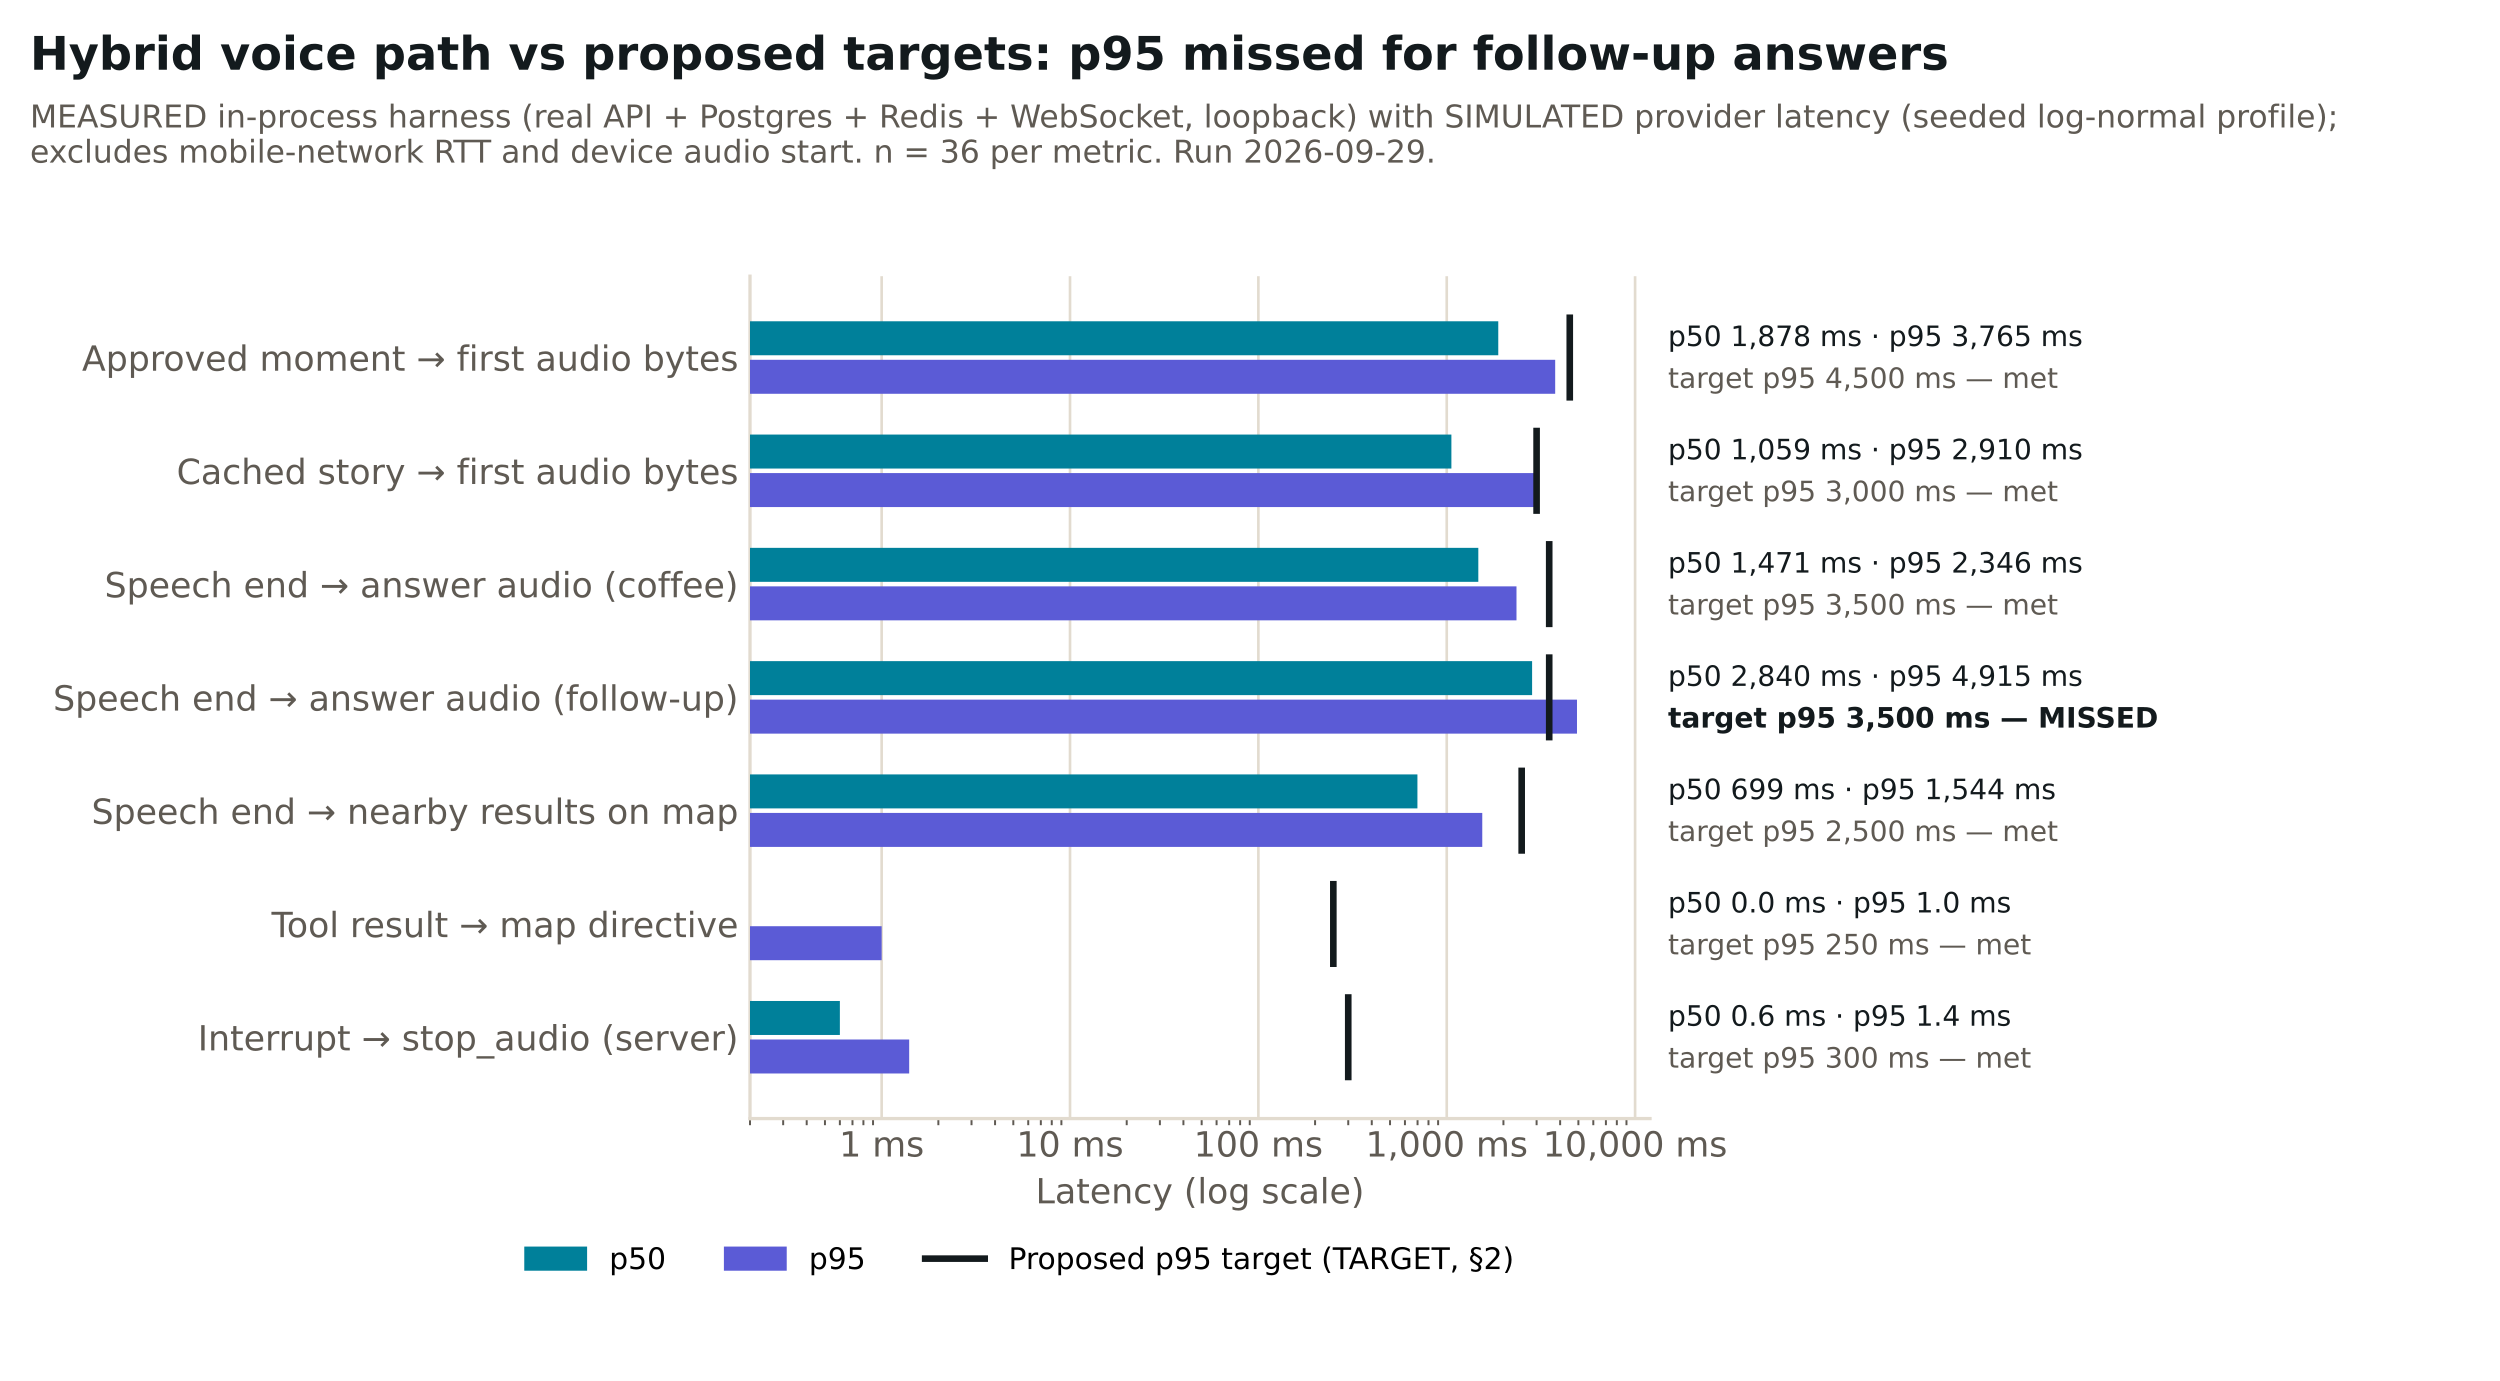
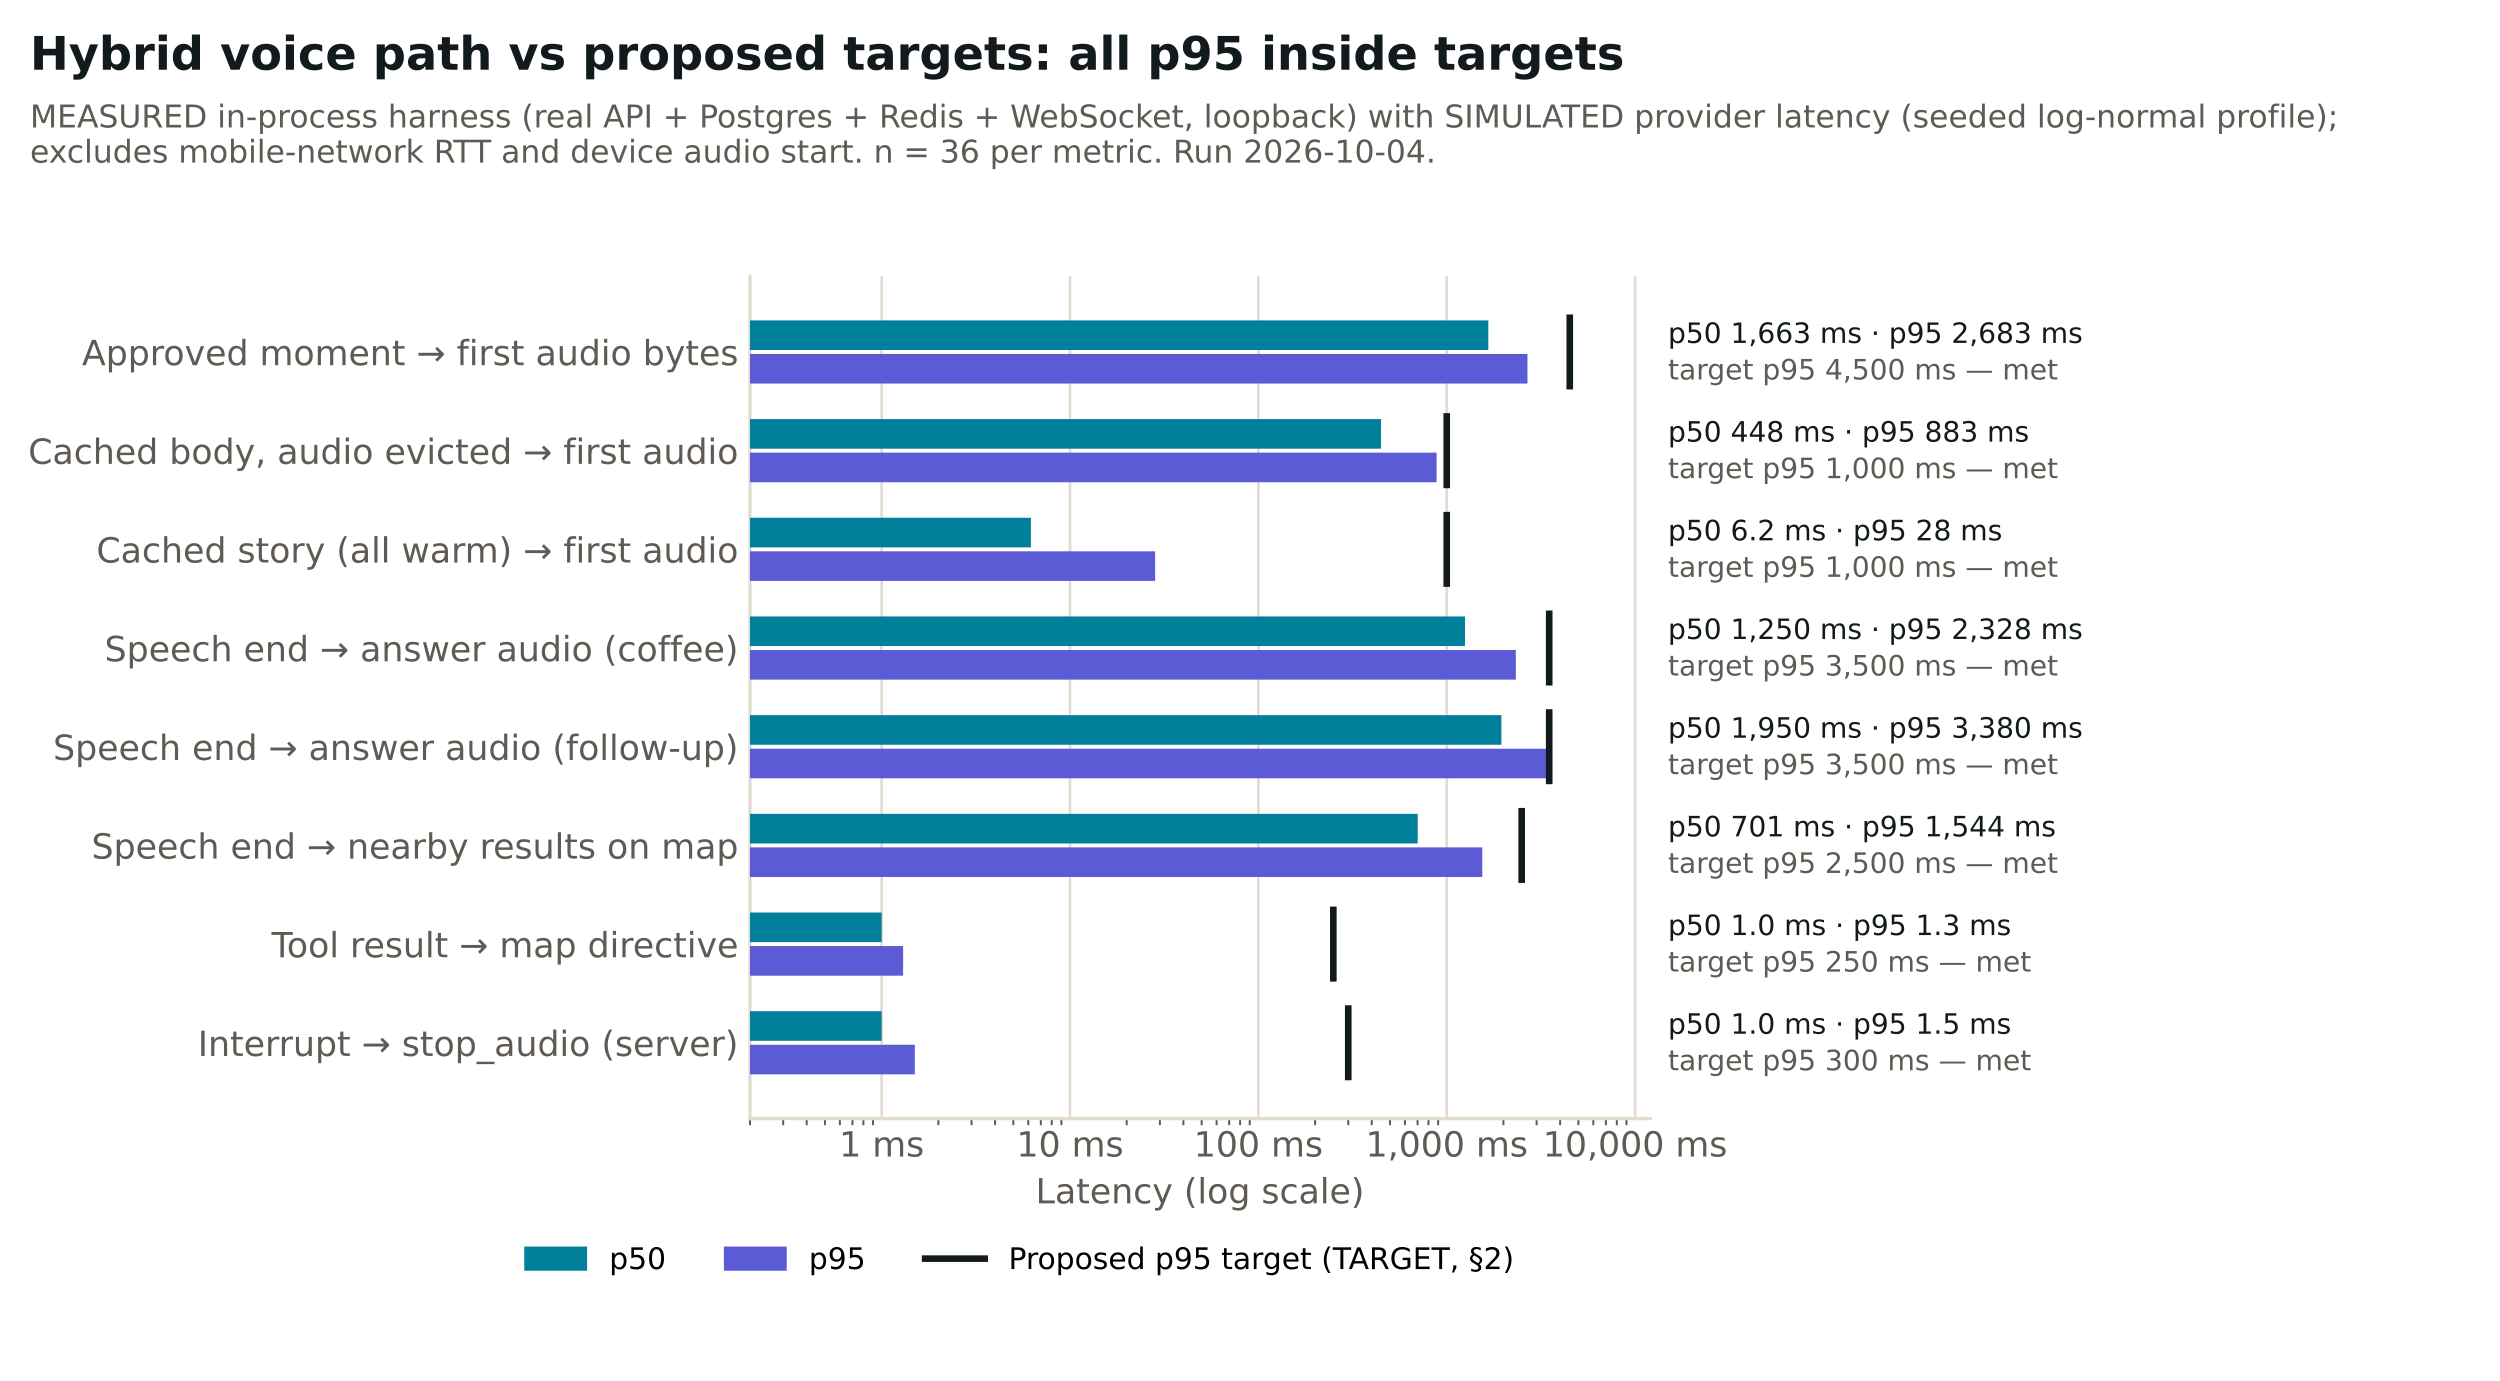
<svg xmlns="http://www.w3.org/2000/svg" xmlns:xlink="http://www.w3.org/1999/xlink" width="756pt" height="417.6pt" viewBox="0 0 756 417.6" version="1.1">
  <defs>
    <style type="text/css">*{stroke-linejoin: round; stroke-linecap: butt}</style>
  </defs>
  <g id="figure_1">
    <g id="patch_1">
      <path d="M 0 417.6  L 756 417.6  L 756 0  L 0 0  z " style="fill: #ffffff" />
    </g>
    <g id="axes_1">
      <g id="patch_2">
        <path d="M 226.8 338.256  L 498.96 338.256  L 498.96 83.52  L 226.8 83.52  z " style="fill: #ffffff" />
      </g>
      <g id="matplotlib.axis_1">
        <g id="xtick_1">
          <g id="line2d_1">
-             <path d="M 266.613 338.256  L 266.613 83.52  " clip-path="url(#pf26195725b)" style="fill: none; stroke: #e2dbcf; stroke-width: 0.8; stroke-linecap: square" />
+             <path d="M 266.613 338.256  L 266.613 83.52  " clip-path="url(#p56e7312f85)" style="fill: none; stroke: #e2dbcf; stroke-width: 0.8; stroke-linecap: square" />
          </g>
          <g id="line2d_2" />
          <g id="text_1">
            <text style="font-size: 10.5px; font-family: 'DejaVu Sans'; text-anchor: middle; fill: #5f5a53" x="266.613" y="349.734" transform="rotate(-0 266.6128 349.7344)">1 ms</text>
          </g>
        </g>
        <g id="xtick_2">
          <g id="line2d_3">
-             <path d="M 323.572 338.256  L 323.572 83.52  " clip-path="url(#pf26195725b)" style="fill: none; stroke: #e2dbcf; stroke-width: 0.8; stroke-linecap: square" />
+             <path d="M 323.572 338.256  L 323.572 83.52  " clip-path="url(#p56e7312f85)" style="fill: none; stroke: #e2dbcf; stroke-width: 0.8; stroke-linecap: square" />
          </g>
          <g id="line2d_4" />
          <g id="text_2">
            <text style="font-size: 10.5px; font-family: 'DejaVu Sans'; text-anchor: middle; fill: #5f5a53" x="323.572" y="349.734" transform="rotate(-0 323.5721 349.7344)">10 ms</text>
          </g>
        </g>
        <g id="xtick_3">
          <g id="line2d_5">
-             <path d="M 380.531 338.256  L 380.531 83.52  " clip-path="url(#pf26195725b)" style="fill: none; stroke: #e2dbcf; stroke-width: 0.8; stroke-linecap: square" />
+             <path d="M 380.531 338.256  L 380.531 83.52  " clip-path="url(#p56e7312f85)" style="fill: none; stroke: #e2dbcf; stroke-width: 0.8; stroke-linecap: square" />
          </g>
          <g id="line2d_6" />
          <g id="text_3">
            <text style="font-size: 10.5px; font-family: 'DejaVu Sans'; text-anchor: middle; fill: #5f5a53" x="380.531" y="349.734" transform="rotate(-0 380.5314 349.7344)">100 ms</text>
          </g>
        </g>
        <g id="xtick_4">
          <g id="line2d_7">
-             <path d="M 437.491 338.256  L 437.491 83.52  " clip-path="url(#pf26195725b)" style="fill: none; stroke: #e2dbcf; stroke-width: 0.8; stroke-linecap: square" />
+             <path d="M 437.491 338.256  L 437.491 83.52  " clip-path="url(#p56e7312f85)" style="fill: none; stroke: #e2dbcf; stroke-width: 0.8; stroke-linecap: square" />
          </g>
          <g id="line2d_8" />
          <g id="text_4">
            <text style="font-size: 10.5px; font-family: 'DejaVu Sans'; text-anchor: middle; fill: #5f5a53" x="437.491" y="349.734" transform="rotate(-0 437.4906 349.7344)">1,000 ms</text>
          </g>
        </g>
        <g id="xtick_5">
          <g id="line2d_9">
-             <path d="M 494.45 338.256  L 494.45 83.52  " clip-path="url(#pf26195725b)" style="fill: none; stroke: #e2dbcf; stroke-width: 0.8; stroke-linecap: square" />
+             <path d="M 494.45 338.256  L 494.45 83.52  " clip-path="url(#p56e7312f85)" style="fill: none; stroke: #e2dbcf; stroke-width: 0.8; stroke-linecap: square" />
          </g>
          <g id="line2d_10" />
          <g id="text_5">
            <text style="font-size: 10.5px; font-family: 'DejaVu Sans'; text-anchor: middle; fill: #5f5a53" x="494.45" y="349.734" transform="rotate(-0 494.4499 349.7344)">10,000 ms</text>
          </g>
        </g>
        <g id="xtick_6">
          <g id="line2d_11">
            <defs>
-               <path id="m84de957222" d="M 0 0  L 0 2  " style="stroke: #5f5a53; stroke-width: 0.6" />
+               <path id="m95f5ac3b90" d="M 0 0  L 0 2  " style="stroke: #5f5a53; stroke-width: 0.6" />
            </defs>
            <g>
-               <use xlink:href="#m84de957222" x="226.8" y="338.256" style="fill: #5f5a53; stroke: #5f5a53; stroke-width: 0.6" />
+               <use xlink:href="#m95f5ac3b90" x="226.8" y="338.256" style="fill: #5f5a53; stroke: #5f5a53; stroke-width: 0.6" />
            </g>
          </g>
        </g>
        <g id="xtick_7">
          <g id="line2d_12">
            <g>
-               <use xlink:href="#m84de957222" x="236.83" y="338.256" style="fill: #5f5a53; stroke: #5f5a53; stroke-width: 0.6" />
+               <use xlink:href="#m95f5ac3b90" x="236.83" y="338.256" style="fill: #5f5a53; stroke: #5f5a53; stroke-width: 0.6" />
            </g>
          </g>
        </g>
        <g id="xtick_8">
          <g id="line2d_13">
            <g>
-               <use xlink:href="#m84de957222" x="243.946" y="338.256" style="fill: #5f5a53; stroke: #5f5a53; stroke-width: 0.6" />
+               <use xlink:href="#m95f5ac3b90" x="243.946" y="338.256" style="fill: #5f5a53; stroke: #5f5a53; stroke-width: 0.6" />
            </g>
          </g>
        </g>
        <g id="xtick_9">
          <g id="line2d_14">
            <g>
-               <use xlink:href="#m84de957222" x="249.466" y="338.256" style="fill: #5f5a53; stroke: #5f5a53; stroke-width: 0.6" />
+               <use xlink:href="#m95f5ac3b90" x="249.466" y="338.256" style="fill: #5f5a53; stroke: #5f5a53; stroke-width: 0.6" />
            </g>
          </g>
        </g>
        <g id="xtick_10">
          <g id="line2d_15">
            <g>
-               <use xlink:href="#m84de957222" x="253.976" y="338.256" style="fill: #5f5a53; stroke: #5f5a53; stroke-width: 0.6" />
+               <use xlink:href="#m95f5ac3b90" x="253.976" y="338.256" style="fill: #5f5a53; stroke: #5f5a53; stroke-width: 0.6" />
            </g>
          </g>
        </g>
        <g id="xtick_11">
          <g id="line2d_16">
            <g>
-               <use xlink:href="#m84de957222" x="257.79" y="338.256" style="fill: #5f5a53; stroke: #5f5a53; stroke-width: 0.6" />
+               <use xlink:href="#m95f5ac3b90" x="257.79" y="338.256" style="fill: #5f5a53; stroke: #5f5a53; stroke-width: 0.6" />
            </g>
          </g>
        </g>
        <g id="xtick_12">
          <g id="line2d_17">
            <g>
-               <use xlink:href="#m84de957222" x="261.093" y="338.256" style="fill: #5f5a53; stroke: #5f5a53; stroke-width: 0.6" />
+               <use xlink:href="#m95f5ac3b90" x="261.093" y="338.256" style="fill: #5f5a53; stroke: #5f5a53; stroke-width: 0.6" />
            </g>
          </g>
        </g>
        <g id="xtick_13">
          <g id="line2d_18">
            <g>
-               <use xlink:href="#m84de957222" x="264.007" y="338.256" style="fill: #5f5a53; stroke: #5f5a53; stroke-width: 0.6" />
+               <use xlink:href="#m95f5ac3b90" x="264.007" y="338.256" style="fill: #5f5a53; stroke: #5f5a53; stroke-width: 0.6" />
            </g>
          </g>
        </g>
        <g id="xtick_14">
          <g id="line2d_19">
            <g>
-               <use xlink:href="#m84de957222" x="283.759" y="338.256" style="fill: #5f5a53; stroke: #5f5a53; stroke-width: 0.6" />
+               <use xlink:href="#m95f5ac3b90" x="283.759" y="338.256" style="fill: #5f5a53; stroke: #5f5a53; stroke-width: 0.6" />
            </g>
          </g>
        </g>
        <g id="xtick_15">
          <g id="line2d_20">
            <g>
-               <use xlink:href="#m84de957222" x="293.789" y="338.256" style="fill: #5f5a53; stroke: #5f5a53; stroke-width: 0.6" />
+               <use xlink:href="#m95f5ac3b90" x="293.789" y="338.256" style="fill: #5f5a53; stroke: #5f5a53; stroke-width: 0.6" />
            </g>
          </g>
        </g>
        <g id="xtick_16">
          <g id="line2d_21">
            <g>
-               <use xlink:href="#m84de957222" x="300.906" y="338.256" style="fill: #5f5a53; stroke: #5f5a53; stroke-width: 0.6" />
+               <use xlink:href="#m95f5ac3b90" x="300.906" y="338.256" style="fill: #5f5a53; stroke: #5f5a53; stroke-width: 0.6" />
            </g>
          </g>
        </g>
        <g id="xtick_17">
          <g id="line2d_22">
            <g>
-               <use xlink:href="#m84de957222" x="306.426" y="338.256" style="fill: #5f5a53; stroke: #5f5a53; stroke-width: 0.6" />
+               <use xlink:href="#m95f5ac3b90" x="306.426" y="338.256" style="fill: #5f5a53; stroke: #5f5a53; stroke-width: 0.6" />
            </g>
          </g>
        </g>
        <g id="xtick_18">
          <g id="line2d_23">
            <g>
-               <use xlink:href="#m84de957222" x="310.936" y="338.256" style="fill: #5f5a53; stroke: #5f5a53; stroke-width: 0.6" />
+               <use xlink:href="#m95f5ac3b90" x="310.936" y="338.256" style="fill: #5f5a53; stroke: #5f5a53; stroke-width: 0.6" />
            </g>
          </g>
        </g>
        <g id="xtick_19">
          <g id="line2d_24">
            <g>
-               <use xlink:href="#m84de957222" x="314.749" y="338.256" style="fill: #5f5a53; stroke: #5f5a53; stroke-width: 0.6" />
+               <use xlink:href="#m95f5ac3b90" x="314.749" y="338.256" style="fill: #5f5a53; stroke: #5f5a53; stroke-width: 0.6" />
            </g>
          </g>
        </g>
        <g id="xtick_20">
          <g id="line2d_25">
            <g>
-               <use xlink:href="#m84de957222" x="318.052" y="338.256" style="fill: #5f5a53; stroke: #5f5a53; stroke-width: 0.6" />
+               <use xlink:href="#m95f5ac3b90" x="318.052" y="338.256" style="fill: #5f5a53; stroke: #5f5a53; stroke-width: 0.6" />
            </g>
          </g>
        </g>
        <g id="xtick_21">
          <g id="line2d_26">
            <g>
-               <use xlink:href="#m84de957222" x="320.966" y="338.256" style="fill: #5f5a53; stroke: #5f5a53; stroke-width: 0.6" />
+               <use xlink:href="#m95f5ac3b90" x="320.966" y="338.256" style="fill: #5f5a53; stroke: #5f5a53; stroke-width: 0.6" />
            </g>
          </g>
        </g>
        <g id="xtick_22">
          <g id="line2d_27">
            <g>
-               <use xlink:href="#m84de957222" x="340.719" y="338.256" style="fill: #5f5a53; stroke: #5f5a53; stroke-width: 0.6" />
+               <use xlink:href="#m95f5ac3b90" x="340.719" y="338.256" style="fill: #5f5a53; stroke: #5f5a53; stroke-width: 0.6" />
            </g>
          </g>
        </g>
        <g id="xtick_23">
          <g id="line2d_28">
            <g>
-               <use xlink:href="#m84de957222" x="350.749" y="338.256" style="fill: #5f5a53; stroke: #5f5a53; stroke-width: 0.6" />
+               <use xlink:href="#m95f5ac3b90" x="350.749" y="338.256" style="fill: #5f5a53; stroke: #5f5a53; stroke-width: 0.6" />
            </g>
          </g>
        </g>
        <g id="xtick_24">
          <g id="line2d_29">
            <g>
-               <use xlink:href="#m84de957222" x="357.865" y="338.256" style="fill: #5f5a53; stroke: #5f5a53; stroke-width: 0.6" />
+               <use xlink:href="#m95f5ac3b90" x="357.865" y="338.256" style="fill: #5f5a53; stroke: #5f5a53; stroke-width: 0.6" />
            </g>
          </g>
        </g>
        <g id="xtick_25">
          <g id="line2d_30">
            <g>
-               <use xlink:href="#m84de957222" x="363.385" y="338.256" style="fill: #5f5a53; stroke: #5f5a53; stroke-width: 0.6" />
+               <use xlink:href="#m95f5ac3b90" x="363.385" y="338.256" style="fill: #5f5a53; stroke: #5f5a53; stroke-width: 0.6" />
            </g>
          </g>
        </g>
        <g id="xtick_26">
          <g id="line2d_31">
            <g>
-               <use xlink:href="#m84de957222" x="367.895" y="338.256" style="fill: #5f5a53; stroke: #5f5a53; stroke-width: 0.6" />
+               <use xlink:href="#m95f5ac3b90" x="367.895" y="338.256" style="fill: #5f5a53; stroke: #5f5a53; stroke-width: 0.6" />
            </g>
          </g>
        </g>
        <g id="xtick_27">
          <g id="line2d_32">
            <g>
-               <use xlink:href="#m84de957222" x="371.708" y="338.256" style="fill: #5f5a53; stroke: #5f5a53; stroke-width: 0.6" />
+               <use xlink:href="#m95f5ac3b90" x="371.708" y="338.256" style="fill: #5f5a53; stroke: #5f5a53; stroke-width: 0.6" />
            </g>
          </g>
        </g>
        <g id="xtick_28">
          <g id="line2d_33">
            <g>
-               <use xlink:href="#m84de957222" x="375.011" y="338.256" style="fill: #5f5a53; stroke: #5f5a53; stroke-width: 0.6" />
+               <use xlink:href="#m95f5ac3b90" x="375.011" y="338.256" style="fill: #5f5a53; stroke: #5f5a53; stroke-width: 0.6" />
            </g>
          </g>
        </g>
        <g id="xtick_29">
          <g id="line2d_34">
            <g>
-               <use xlink:href="#m84de957222" x="377.925" y="338.256" style="fill: #5f5a53; stroke: #5f5a53; stroke-width: 0.6" />
+               <use xlink:href="#m95f5ac3b90" x="377.925" y="338.256" style="fill: #5f5a53; stroke: #5f5a53; stroke-width: 0.6" />
            </g>
          </g>
        </g>
        <g id="xtick_30">
          <g id="line2d_35">
            <g>
-               <use xlink:href="#m84de957222" x="397.678" y="338.256" style="fill: #5f5a53; stroke: #5f5a53; stroke-width: 0.6" />
+               <use xlink:href="#m95f5ac3b90" x="397.678" y="338.256" style="fill: #5f5a53; stroke: #5f5a53; stroke-width: 0.6" />
            </g>
          </g>
        </g>
        <g id="xtick_31">
          <g id="line2d_36">
            <g>
-               <use xlink:href="#m84de957222" x="407.708" y="338.256" style="fill: #5f5a53; stroke: #5f5a53; stroke-width: 0.6" />
+               <use xlink:href="#m95f5ac3b90" x="407.708" y="338.256" style="fill: #5f5a53; stroke: #5f5a53; stroke-width: 0.6" />
            </g>
          </g>
        </g>
        <g id="xtick_32">
          <g id="line2d_37">
            <g>
-               <use xlink:href="#m84de957222" x="414.824" y="338.256" style="fill: #5f5a53; stroke: #5f5a53; stroke-width: 0.6" />
+               <use xlink:href="#m95f5ac3b90" x="414.824" y="338.256" style="fill: #5f5a53; stroke: #5f5a53; stroke-width: 0.6" />
            </g>
          </g>
        </g>
        <g id="xtick_33">
          <g id="line2d_38">
            <g>
-               <use xlink:href="#m84de957222" x="420.344" y="338.256" style="fill: #5f5a53; stroke: #5f5a53; stroke-width: 0.6" />
+               <use xlink:href="#m95f5ac3b90" x="420.344" y="338.256" style="fill: #5f5a53; stroke: #5f5a53; stroke-width: 0.6" />
            </g>
          </g>
        </g>
        <g id="xtick_34">
          <g id="line2d_39">
            <g>
-               <use xlink:href="#m84de957222" x="424.854" y="338.256" style="fill: #5f5a53; stroke: #5f5a53; stroke-width: 0.6" />
+               <use xlink:href="#m95f5ac3b90" x="424.854" y="338.256" style="fill: #5f5a53; stroke: #5f5a53; stroke-width: 0.6" />
            </g>
          </g>
        </g>
        <g id="xtick_35">
          <g id="line2d_40">
            <g>
-               <use xlink:href="#m84de957222" x="428.668" y="338.256" style="fill: #5f5a53; stroke: #5f5a53; stroke-width: 0.6" />
+               <use xlink:href="#m95f5ac3b90" x="428.668" y="338.256" style="fill: #5f5a53; stroke: #5f5a53; stroke-width: 0.6" />
            </g>
          </g>
        </g>
        <g id="xtick_36">
          <g id="line2d_41">
            <g>
-               <use xlink:href="#m84de957222" x="431.971" y="338.256" style="fill: #5f5a53; stroke: #5f5a53; stroke-width: 0.6" />
+               <use xlink:href="#m95f5ac3b90" x="431.971" y="338.256" style="fill: #5f5a53; stroke: #5f5a53; stroke-width: 0.6" />
            </g>
          </g>
        </g>
        <g id="xtick_37">
          <g id="line2d_42">
            <g>
-               <use xlink:href="#m84de957222" x="434.884" y="338.256" style="fill: #5f5a53; stroke: #5f5a53; stroke-width: 0.6" />
+               <use xlink:href="#m95f5ac3b90" x="434.884" y="338.256" style="fill: #5f5a53; stroke: #5f5a53; stroke-width: 0.6" />
            </g>
          </g>
        </g>
        <g id="xtick_38">
          <g id="line2d_43">
            <g>
-               <use xlink:href="#m84de957222" x="454.637" y="338.256" style="fill: #5f5a53; stroke: #5f5a53; stroke-width: 0.6" />
+               <use xlink:href="#m95f5ac3b90" x="454.637" y="338.256" style="fill: #5f5a53; stroke: #5f5a53; stroke-width: 0.6" />
            </g>
          </g>
        </g>
        <g id="xtick_39">
          <g id="line2d_44">
            <g>
-               <use xlink:href="#m84de957222" x="464.667" y="338.256" style="fill: #5f5a53; stroke: #5f5a53; stroke-width: 0.6" />
+               <use xlink:href="#m95f5ac3b90" x="464.667" y="338.256" style="fill: #5f5a53; stroke: #5f5a53; stroke-width: 0.6" />
            </g>
          </g>
        </g>
        <g id="xtick_40">
          <g id="line2d_45">
            <g>
-               <use xlink:href="#m84de957222" x="471.784" y="338.256" style="fill: #5f5a53; stroke: #5f5a53; stroke-width: 0.6" />
+               <use xlink:href="#m95f5ac3b90" x="471.784" y="338.256" style="fill: #5f5a53; stroke: #5f5a53; stroke-width: 0.6" />
            </g>
          </g>
        </g>
        <g id="xtick_41">
          <g id="line2d_46">
            <g>
-               <use xlink:href="#m84de957222" x="477.303" y="338.256" style="fill: #5f5a53; stroke: #5f5a53; stroke-width: 0.6" />
+               <use xlink:href="#m95f5ac3b90" x="477.303" y="338.256" style="fill: #5f5a53; stroke: #5f5a53; stroke-width: 0.6" />
            </g>
          </g>
        </g>
        <g id="xtick_42">
          <g id="line2d_47">
            <g>
-               <use xlink:href="#m84de957222" x="481.814" y="338.256" style="fill: #5f5a53; stroke: #5f5a53; stroke-width: 0.6" />
+               <use xlink:href="#m95f5ac3b90" x="481.814" y="338.256" style="fill: #5f5a53; stroke: #5f5a53; stroke-width: 0.6" />
            </g>
          </g>
        </g>
        <g id="xtick_43">
          <g id="line2d_48">
            <g>
-               <use xlink:href="#m84de957222" x="485.627" y="338.256" style="fill: #5f5a53; stroke: #5f5a53; stroke-width: 0.6" />
+               <use xlink:href="#m95f5ac3b90" x="485.627" y="338.256" style="fill: #5f5a53; stroke: #5f5a53; stroke-width: 0.6" />
            </g>
          </g>
        </g>
        <g id="xtick_44">
          <g id="line2d_49">
            <g>
-               <use xlink:href="#m84de957222" x="488.93" y="338.256" style="fill: #5f5a53; stroke: #5f5a53; stroke-width: 0.6" />
+               <use xlink:href="#m95f5ac3b90" x="488.93" y="338.256" style="fill: #5f5a53; stroke: #5f5a53; stroke-width: 0.6" />
            </g>
          </g>
        </g>
        <g id="xtick_45">
          <g id="line2d_50">
            <g>
-               <use xlink:href="#m84de957222" x="491.844" y="338.256" style="fill: #5f5a53; stroke: #5f5a53; stroke-width: 0.6" />
+               <use xlink:href="#m95f5ac3b90" x="491.844" y="338.256" style="fill: #5f5a53; stroke: #5f5a53; stroke-width: 0.6" />
            </g>
          </g>
        </g>
        <g id="text_6">
          <text style="font-size: 10.5px; font-family: 'DejaVu Sans'; text-anchor: middle; fill: #5f5a53" x="362.88" y="363.896" transform="rotate(-0 362.88 363.8964)">Latency (log scale)</text>
        </g>
      </g>
      <g id="matplotlib.axis_2">
        <g id="ytick_1">
          <g id="line2d_51" />
          <g id="text_7">
-             <text style="font-size: 10.5px; font-family: 'DejaVu Sans'; text-anchor: end; fill: #5f5a53" x="223.3" y="317.649" transform="rotate(-0 223.3 317.6486)">Interrupt → stop_audio (server)</text>
+             <text style="font-size: 10.5px; font-family: 'DejaVu Sans'; text-anchor: end; fill: #5f5a53" x="223.3" y="319.326" transform="rotate(-0 223.3 319.3261)">Interrupt → stop_audio (server)</text>
          </g>
        </g>
        <g id="ytick_2">
          <g id="line2d_52" />
          <g id="text_8">
-             <text style="font-size: 10.5px; font-family: 'DejaVu Sans'; text-anchor: end; fill: #5f5a53" x="223.3" y="283.391" transform="rotate(-0 223.3 283.3914)">Tool result → map directive</text>
+             <text style="font-size: 10.5px; font-family: 'DejaVu Sans'; text-anchor: end; fill: #5f5a53" x="223.3" y="289.484" transform="rotate(-0 223.3 289.4836)">Tool result → map directive</text>
          </g>
        </g>
        <g id="ytick_3">
          <g id="line2d_53" />
          <g id="text_9">
-             <text style="font-size: 10.5px; font-family: 'DejaVu Sans'; text-anchor: end; fill: #5f5a53" x="223.3" y="249.134" transform="rotate(-0 223.3 249.1343)">Speech end → nearby results on map</text>
+             <text style="font-size: 10.5px; font-family: 'DejaVu Sans'; text-anchor: end; fill: #5f5a53" x="223.3" y="259.641" transform="rotate(-0 223.3 259.641)">Speech end → nearby results on map</text>
          </g>
        </g>
        <g id="ytick_4">
          <g id="line2d_54" />
          <g id="text_10">
-             <text style="font-size: 10.5px; font-family: 'DejaVu Sans'; text-anchor: end; fill: #5f5a53" x="223.3" y="214.877" transform="rotate(-0 223.3 214.8772)">Speech end → answer audio (follow-up)</text>
+             <text style="font-size: 10.5px; font-family: 'DejaVu Sans'; text-anchor: end; fill: #5f5a53" x="223.3" y="229.798" transform="rotate(-0 223.3 229.7985)">Speech end → answer audio (follow-up)</text>
          </g>
        </g>
        <g id="ytick_5">
          <g id="line2d_55" />
          <g id="text_11">
-             <text style="font-size: 10.5px; font-family: 'DejaVu Sans'; text-anchor: end; fill: #5f5a53" x="223.3" y="180.62" transform="rotate(-0 223.3 180.6201)">Speech end → answer audio (coffee)</text>
+             <text style="font-size: 10.5px; font-family: 'DejaVu Sans'; text-anchor: end; fill: #5f5a53" x="223.3" y="199.956" transform="rotate(-0 223.3 199.9559)">Speech end → answer audio (coffee)</text>
          </g>
        </g>
        <g id="ytick_6">
          <g id="line2d_56" />
          <g id="text_12">
-             <text style="font-size: 10.5px; font-family: 'DejaVu Sans'; text-anchor: end; fill: #5f5a53" x="223.3" y="146.363" transform="rotate(-0 223.3 146.3629)">Cached story → first audio bytes</text>
+             <text style="font-size: 10.5px; font-family: 'DejaVu Sans'; text-anchor: end; fill: #5f5a53" x="223.3" y="170.113" transform="rotate(-0 223.3 170.1134)">Cached story (all warm) → first audio</text>
          </g>
        </g>
        <g id="ytick_7">
          <g id="line2d_57" />
          <g id="text_13">
-             <text style="font-size: 10.5px; font-family: 'DejaVu Sans'; text-anchor: end; fill: #5f5a53" x="223.3" y="112.106" transform="rotate(-0 223.3 112.1058)">Approved moment → first audio bytes</text>
+             <text style="font-size: 10.5px; font-family: 'DejaVu Sans'; text-anchor: end; fill: #5f5a53" x="223.3" y="140.271" transform="rotate(-0 223.3 140.2708)">Cached body, audio evicted → first audio</text>
+           </g>
+         </g>
+         <g id="ytick_8">
+           <g id="line2d_58" />
+           <g id="text_14">
+             <text style="font-size: 10.5px; font-family: 'DejaVu Sans'; text-anchor: end; fill: #5f5a53" x="223.3" y="110.428" transform="rotate(-0 223.3 110.4283)">Approved moment → first audio bytes</text>
          </g>
        </g>
      </g>
      <g id="patch_3">
        <path d="M 226.8 338.256  L 226.8 83.52  " style="fill: none; stroke: #e2dbcf; stroke-linejoin: miter; stroke-linecap: square" />
      </g>
      <g id="patch_4">
        <path d="M 226.8 338.256  L 498.96 338.256  " style="fill: none; stroke: #e2dbcf; stroke-linejoin: miter; stroke-linecap: square" />
      </g>
      <g id="patch_5">
-         <path d="M -56692.656 107.431  L 453.077 107.431  L 453.077 97.154  L -56692.656 97.154  z " clip-path="url(#pf26195725b)" style="fill: #00809a" />
+         <path d="M -56692.656 105.842  L 450.071 105.842  L 450.071 96.889  L -56692.656 96.889  z " clip-path="url(#p56e7312f85)" style="fill: #00809a" />
      </g>
      <g id="patch_6">
-         <path d="M -56692.656 119.079  L 470.288 119.079  L 470.288 108.802  L -56692.656 108.802  z " clip-path="url(#pf26195725b)" style="fill: #5b5bd6" />
-       </g>
-       <g id="text_14">
-         <text style="font-size: 8.5px; font-family: 'DejaVu Sans'; text-anchor: start; fill: #131a1d" x="504.403" y="104.638" transform="rotate(-0 504.4032 104.6384)">p50 1,878 ms · p95 3,765 ms</text>
+         <path d="M -56692.656 115.989  L 461.908 115.989  L 461.908 107.036  L -56692.656 107.036  z " clip-path="url(#p56e7312f85)" style="fill: #5b5bd6" />
      </g>
      <g id="text_15">
-         <text style="font-size: 8.5px; font-family: 'DejaVu Sans'; text-anchor: start; fill: #5f5a53" x="504.403" y="117.314" transform="rotate(-0 504.4032 117.3135)">target p95 4,500 ms  — met</text>
+         <text style="font-size: 8.5px; font-family: 'DejaVu Sans'; text-anchor: start; fill: #131a1d" x="504.403" y="103.711" transform="rotate(-0 504.4032 103.7113)">p50 1,663 ms · p95 2,683 ms</text>
+       </g>
+       <g id="text_16">
+         <text style="font-size: 8.5px; font-family: 'DejaVu Sans'; text-anchor: start; fill: #5f5a53" x="504.403" y="114.753" transform="rotate(-0 504.4032 114.7531)">target p95 4,500 ms  — met</text>
      </g>
      <g id="patch_7">
-         <path d="M -56692.656 141.689  L 438.902 141.689  L 438.902 131.411  L -56692.656 131.411  z " clip-path="url(#pf26195725b)" style="fill: #00809a" />
+         <path d="M -56692.656 135.685  L 417.617 135.685  L 417.617 126.732  L -56692.656 126.732  z " clip-path="url(#p56e7312f85)" style="fill: #00809a" />
      </g>
      <g id="patch_8">
-         <path d="M -56692.656 153.336  L 463.914 153.336  L 463.914 143.059  L -56692.656 143.059  z " clip-path="url(#pf26195725b)" style="fill: #5b5bd6" />
-       </g>
-       <g id="text_16">
-         <text style="font-size: 8.5px; font-family: 'DejaVu Sans'; text-anchor: start; fill: #131a1d" x="504.403" y="138.896" transform="rotate(-0 504.4032 138.8955)">p50 1,059 ms · p95 2,910 ms</text>
+         <path d="M -56692.656 145.831  L 434.424 145.831  L 434.424 136.878  L -56692.656 136.878  z " clip-path="url(#p56e7312f85)" style="fill: #5b5bd6" />
      </g>
      <g id="text_17">
-         <text style="font-size: 8.5px; font-family: 'DejaVu Sans'; text-anchor: start; fill: #5f5a53" x="504.403" y="151.571" transform="rotate(-0 504.4032 151.5706)">target p95 3,000 ms  — met</text>
+         <text style="font-size: 8.5px; font-family: 'DejaVu Sans'; text-anchor: start; fill: #131a1d" x="504.403" y="133.554" transform="rotate(-0 504.4032 133.5539)">p50 448 ms · p95 883 ms</text>
+       </g>
+       <g id="text_18">
+         <text style="font-size: 8.5px; font-family: 'DejaVu Sans'; text-anchor: start; fill: #5f5a53" x="504.403" y="144.596" transform="rotate(-0 504.4032 144.5956)">target p95 1,000 ms  — met</text>
      </g>
      <g id="patch_9">
-         <path d="M -56692.656 175.946  L 447.043 175.946  L 447.043 165.669  L -56692.656 165.669  z " clip-path="url(#pf26195725b)" style="fill: #00809a" />
+         <path d="M -56692.656 165.527  L 311.747 165.527  L 311.747 156.575  L -56692.656 156.575  z " clip-path="url(#p56e7312f85)" style="fill: #00809a" />
      </g>
      <g id="patch_10">
-         <path d="M -56692.656 187.593  L 458.587 187.593  L 458.587 177.316  L -56692.656 177.316  z " clip-path="url(#pf26195725b)" style="fill: #5b5bd6" />
-       </g>
-       <g id="text_18">
-         <text style="font-size: 8.5px; font-family: 'DejaVu Sans'; text-anchor: start; fill: #131a1d" x="504.403" y="173.153" transform="rotate(-0 504.4032 173.1526)">p50 1,471 ms · p95 2,346 ms</text>
+         <path d="M -56692.656 175.674  L 349.306 175.674  L 349.306 166.721  L -56692.656 166.721  z " clip-path="url(#p56e7312f85)" style="fill: #5b5bd6" />
      </g>
      <g id="text_19">
-         <text style="font-size: 8.5px; font-family: 'DejaVu Sans'; text-anchor: start; fill: #5f5a53" x="504.403" y="185.828" transform="rotate(-0 504.4032 185.8278)">target p95 3,500 ms  — met</text>
+         <text style="font-size: 8.5px; font-family: 'DejaVu Sans'; text-anchor: start; fill: #131a1d" x="504.403" y="163.396" transform="rotate(-0 504.4032 163.3964)">p50 6.2 ms · p95 28 ms</text>
+       </g>
+       <g id="text_20">
+         <text style="font-size: 8.5px; font-family: 'DejaVu Sans'; text-anchor: start; fill: #5f5a53" x="504.403" y="174.438" transform="rotate(-0 504.4032 174.4382)">target p95 1,000 ms  — met</text>
      </g>
      <g id="patch_11">
-         <path d="M -56692.656 210.203  L 463.307 210.203  L 463.307 199.926  L -56692.656 199.926  z " clip-path="url(#pf26195725b)" style="fill: #00809a" />
+         <path d="M -56692.656 195.37  L 443.016 195.37  L 443.016 186.417  L -56692.656 186.417  z " clip-path="url(#p56e7312f85)" style="fill: #00809a" />
      </g>
      <g id="patch_12">
-         <path d="M -56692.656 221.85  L 476.881 221.85  L 476.881 211.573  L -56692.656 211.573  z " clip-path="url(#pf26195725b)" style="fill: #5b5bd6" />
-       </g>
-       <g id="text_20">
-         <text style="font-size: 8.5px; font-family: 'DejaVu Sans'; text-anchor: start; fill: #131a1d" x="504.403" y="207.41" transform="rotate(-0 504.4032 207.4098)">p50 2,840 ms · p95 4,915 ms</text>
+         <path d="M -56692.656 205.516  L 458.389 205.516  L 458.389 196.564  L -56692.656 196.564  z " clip-path="url(#p56e7312f85)" style="fill: #5b5bd6" />
      </g>
      <g id="text_21">
-         <text style="font-weight: 700; font-size: 8.5px; font-family: 'DejaVu Sans'; text-anchor: start; fill: #131a1d" x="504.403" y="220.018" transform="rotate(-0 504.4032 220.0185)">target p95 3,500 ms  — MISSED</text>
+         <text style="font-size: 8.5px; font-family: 'DejaVu Sans'; text-anchor: start; fill: #131a1d" x="504.403" y="193.239" transform="rotate(-0 504.4032 193.239)">p50 1,250 ms · p95 2,328 ms</text>
+       </g>
+       <g id="text_22">
+         <text style="font-size: 8.5px; font-family: 'DejaVu Sans'; text-anchor: start; fill: #5f5a53" x="504.403" y="204.281" transform="rotate(-0 504.4032 204.2807)">target p95 3,500 ms  — met</text>
      </g>
      <g id="patch_13">
-         <path d="M -56692.656 244.46  L 428.629 244.46  L 428.629 234.183  L -56692.656 234.183  z " clip-path="url(#pf26195725b)" style="fill: #00809a" />
+         <path d="M -56692.656 225.212  L 454.013 225.212  L 454.013 216.26  L -56692.656 216.26  z " clip-path="url(#p56e7312f85)" style="fill: #00809a" />
      </g>
      <g id="patch_14">
-         <path d="M -56692.656 256.107  L 448.237 256.107  L 448.237 245.83  L -56692.656 245.83  z " clip-path="url(#pf26195725b)" style="fill: #5b5bd6" />
-       </g>
-       <g id="text_22">
-         <text style="font-size: 8.5px; font-family: 'DejaVu Sans'; text-anchor: start; fill: #131a1d" x="504.403" y="241.667" transform="rotate(-0 504.4032 241.6669)">p50 699 ms · p95 1,544 ms</text>
+         <path d="M -56692.656 235.359  L 467.619 235.359  L 467.619 226.406  L -56692.656 226.406  z " clip-path="url(#p56e7312f85)" style="fill: #5b5bd6" />
      </g>
      <g id="text_23">
-         <text style="font-size: 8.5px; font-family: 'DejaVu Sans'; text-anchor: start; fill: #5f5a53" x="504.403" y="254.342" transform="rotate(-0 504.4032 254.342)">target p95 2,500 ms  — met</text>
+         <text style="font-size: 8.5px; font-family: 'DejaVu Sans'; text-anchor: start; fill: #131a1d" x="504.403" y="223.082" transform="rotate(-0 504.4032 223.0815)">p50 1,950 ms · p95 3,380 ms</text>
+       </g>
+       <g id="text_24">
+         <text style="font-size: 8.5px; font-family: 'DejaVu Sans'; text-anchor: start; fill: #5f5a53" x="504.403" y="234.123" transform="rotate(-0 504.4032 234.1233)">target p95 3,500 ms  — met</text>
      </g>
      <g id="patch_15">
-         <path d="M -56692.656 278.717  L -56692.656 278.717  L -56692.656 268.44  L -56692.656 268.44  z " clip-path="url(#pf26195725b)" style="fill: #00809a" />
+         <path d="M -56692.656 255.055  L 428.713 255.055  L 428.713 246.102  L -56692.656 246.102  z " clip-path="url(#p56e7312f85)" style="fill: #00809a" />
      </g>
      <g id="patch_16">
-         <path d="M -56692.656 290.365  L 266.613 290.365  L 266.613 280.087  L -56692.656 280.087  z " clip-path="url(#pf26195725b)" style="fill: #5b5bd6" />
-       </g>
-       <g id="text_24">
-         <text style="font-size: 8.5px; font-family: 'DejaVu Sans'; text-anchor: start; fill: #131a1d" x="504.403" y="275.924" transform="rotate(-0 504.4032 275.924)">p50 0.0 ms · p95 1.0 ms</text>
+         <path d="M -56692.656 265.201  L 448.244 265.201  L 448.244 256.249  L -56692.656 256.249  z " clip-path="url(#p56e7312f85)" style="fill: #5b5bd6" />
      </g>
      <g id="text_25">
-         <text style="font-size: 8.5px; font-family: 'DejaVu Sans'; text-anchor: start; fill: #5f5a53" x="504.403" y="288.599" transform="rotate(-0 504.4032 288.5991)">target p95 250 ms  — met</text>
+         <text style="font-size: 8.5px; font-family: 'DejaVu Sans'; text-anchor: start; fill: #131a1d" x="504.403" y="252.924" transform="rotate(-0 504.4032 252.9241)">p50 701 ms · p95 1,544 ms</text>
+       </g>
+       <g id="text_26">
+         <text style="font-size: 8.5px; font-family: 'DejaVu Sans'; text-anchor: start; fill: #5f5a53" x="504.403" y="263.966" transform="rotate(-0 504.4032 263.9658)">target p95 2,500 ms  — met</text>
      </g>
      <g id="patch_17">
-         <path d="M -56692.656 312.974  L 253.976 312.974  L 253.976 302.697  L -56692.656 302.697  z " clip-path="url(#pf26195725b)" style="fill: #00809a" />
+         <path d="M -56692.656 284.898  L 266.613 284.898  L 266.613 275.945  L -56692.656 275.945  z " clip-path="url(#p56e7312f85)" style="fill: #00809a" />
      </g>
      <g id="patch_18">
-         <path d="M -56692.656 324.622  L 274.936 324.622  L 274.936 314.345  L -56692.656 314.345  z " clip-path="url(#pf26195725b)" style="fill: #5b5bd6" />
-       </g>
-       <g id="text_26">
-         <text style="font-size: 8.5px; font-family: 'DejaVu Sans'; text-anchor: start; fill: #131a1d" x="504.403" y="310.181" transform="rotate(-0 504.4032 310.1811)">p50 0.6 ms · p95 1.4 ms</text>
+         <path d="M -56692.656 295.044  L 273.103 295.044  L 273.103 286.091  L -56692.656 286.091  z " clip-path="url(#p56e7312f85)" style="fill: #5b5bd6" />
      </g>
      <g id="text_27">
-         <text style="font-size: 8.5px; font-family: 'DejaVu Sans'; text-anchor: start; fill: #5f5a53" x="504.403" y="322.856" transform="rotate(-0 504.4032 322.8563)">target p95 300 ms  — met</text>
-       </g>
-       <g id="line2d_58">
-         <path d="M 474.697 121.134  L 474.697 95.099  " clip-path="url(#pf26195725b)" style="fill: none; stroke: #131a1d; stroke-width: 2" />
+         <text style="font-size: 8.5px; font-family: 'DejaVu Sans'; text-anchor: start; fill: #131a1d" x="504.403" y="282.767" transform="rotate(-0 504.4032 282.7666)">p50 1.0 ms · p95 1.3 ms</text>
+       </g>
+       <g id="text_28">
+         <text style="font-size: 8.5px; font-family: 'DejaVu Sans'; text-anchor: start; fill: #5f5a53" x="504.403" y="293.808" transform="rotate(-0 504.4032 293.8084)">target p95 250 ms  — met</text>
+       </g>
+       <g id="patch_19">
+         <path d="M -56692.656 314.74  L 266.613 314.74  L 266.613 305.787  L -56692.656 305.787  z " clip-path="url(#p56e7312f85)" style="fill: #00809a" />
+       </g>
+       <g id="patch_20">
+         <path d="M -56692.656 324.887  L 276.643 324.887  L 276.643 315.934  L -56692.656 315.934  z " clip-path="url(#p56e7312f85)" style="fill: #5b5bd6" />
+       </g>
+       <g id="text_29">
+         <text style="font-size: 8.5px; font-family: 'DejaVu Sans'; text-anchor: start; fill: #131a1d" x="504.403" y="312.609" transform="rotate(-0 504.4032 312.6092)">p50 1.0 ms · p95 1.5 ms</text>
+       </g>
+       <g id="text_30">
+         <text style="font-size: 8.5px; font-family: 'DejaVu Sans'; text-anchor: start; fill: #5f5a53" x="504.403" y="323.651" transform="rotate(-0 504.4032 323.6509)">target p95 300 ms  — met</text>
      </g>
      <g id="line2d_59">
-         <path d="M 464.667 155.391  L 464.667 129.356  " clip-path="url(#pf26195725b)" style="fill: none; stroke: #131a1d; stroke-width: 2" />
+         <path d="M 474.697 117.779  L 474.697 95.099  " clip-path="url(#p56e7312f85)" style="fill: none; stroke: #131a1d; stroke-width: 2" />
      </g>
      <g id="line2d_60">
-         <path d="M 468.48 189.649  L 468.48 163.613  " clip-path="url(#pf26195725b)" style="fill: none; stroke: #131a1d; stroke-width: 2" />
+         <path d="M 437.491 147.622  L 437.491 124.941  " clip-path="url(#p56e7312f85)" style="fill: none; stroke: #131a1d; stroke-width: 2" />
      </g>
      <g id="line2d_61">
-         <path d="M 468.48 223.906  L 468.48 197.87  " clip-path="url(#pf26195725b)" style="fill: none; stroke: #131a1d; stroke-width: 2" />
+         <path d="M 437.491 177.464  L 437.491 154.784  " clip-path="url(#p56e7312f85)" style="fill: none; stroke: #131a1d; stroke-width: 2" />
      </g>
      <g id="line2d_62">
-         <path d="M 460.157 258.163  L 460.157 232.127  " clip-path="url(#pf26195725b)" style="fill: none; stroke: #131a1d; stroke-width: 2" />
+         <path d="M 468.48 207.307  L 468.48 184.627  " clip-path="url(#p56e7312f85)" style="fill: none; stroke: #131a1d; stroke-width: 2" />
      </g>
      <g id="line2d_63">
-         <path d="M 403.198 292.42  L 403.198 266.385  " clip-path="url(#pf26195725b)" style="fill: none; stroke: #131a1d; stroke-width: 2" />
+         <path d="M 468.48 237.149  L 468.48 214.469  " clip-path="url(#p56e7312f85)" style="fill: none; stroke: #131a1d; stroke-width: 2" />
      </g>
      <g id="line2d_64">
-         <path d="M 407.708 326.677  L 407.708 300.642  " clip-path="url(#pf26195725b)" style="fill: none; stroke: #131a1d; stroke-width: 2" />
+         <path d="M 460.157 266.992  L 460.157 244.312  " clip-path="url(#p56e7312f85)" style="fill: none; stroke: #131a1d; stroke-width: 2" />
+       </g>
+       <g id="line2d_65">
+         <path d="M 403.198 296.835  L 403.198 274.154  " clip-path="url(#p56e7312f85)" style="fill: none; stroke: #131a1d; stroke-width: 2" />
+       </g>
+       <g id="line2d_66">
+         <path d="M 407.708 326.677  L 407.708 303.997  " clip-path="url(#p56e7312f85)" style="fill: none; stroke: #131a1d; stroke-width: 2" />
      </g>
      <g id="legend_1">
-         <g id="patch_19">
+         <g id="patch_21">
          <path d="M 159.04 383.763  L 177.04 383.763  L 177.04 377.463  L 159.04 377.463  z " style="fill: #00809a; stroke: #00809a; stroke-linejoin: miter" />
        </g>
-         <g id="text_28">
+         <g id="text_31">
          <text style="font-size: 9px; font-family: 'DejaVu Sans'; text-anchor: start" x="184.24" y="383.763" transform="rotate(-0 184.2403 383.7629)">p50</text>
        </g>
-         <g id="patch_20">
+         <g id="patch_22">
          <path d="M 219.406 383.763  L 237.406 383.763  L 237.406 377.463  L 219.406 377.463  z " style="fill: #5b5bd6; stroke: #5b5bd6; stroke-linejoin: miter" />
        </g>
-         <g id="text_29">
+         <g id="text_32">
          <text style="font-size: 9px; font-family: 'DejaVu Sans'; text-anchor: start" x="244.606" y="383.763" transform="rotate(-0 244.6064 383.7629)">p95</text>
        </g>
-         <g id="line2d_65">
+         <g id="line2d_67">
          <path d="M 279.772 380.613  L 288.772 380.613  L 297.772 380.613  " style="fill: none; stroke: #131a1d; stroke-width: 2; stroke-linecap: square" />
        </g>
-         <g id="text_30">
+         <g id="text_33">
          <text style="font-size: 9px; font-family: 'DejaVu Sans'; text-anchor: start" x="304.972" y="383.763" transform="rotate(-0 304.9725 383.7629)">Proposed p95 target (TARGET, §2)</text>
        </g>
      </g>
    </g>
-     <g id="text_31">
-       <text style="font-weight: 700; font-size: 14px; font-family: 'DejaVu Sans'; text-anchor: start; fill: #131a1d" x="9.072" y="21.078" transform="rotate(-0 9.072 21.07781)">Hybrid voice path vs proposed targets: p95 missed for follow-up answers</text>
+     <g id="text_34">
+       <text style="font-weight: 700; font-size: 14px; font-family: 'DejaVu Sans'; text-anchor: start; fill: #131a1d" x="9.072" y="21.078" transform="rotate(-0 9.072 21.07781)">Hybrid voice path vs proposed targets: all p95 inside targets</text>
    </g>
-     <g id="text_32">
+     <g id="text_35">
      <text style="font-size: 9.5px; font-family: 'DejaVu Sans'; fill: #5f5a53" transform="translate(9.072 38.53852)">MEASURED in-process harness (real API + Postgres + Redis + WebSocket, loopback) with SIMULATED provider latency (seeded log-normal profile);</text>
-       <text style="font-size: 9.5px; font-family: 'DejaVu Sans'; fill: #5f5a53" transform="translate(9.072 49.17644)">excludes mobile-network RTT and device audio start. n = 36 per metric. Run 2026-09-29.</text>
+       <text style="font-size: 9.5px; font-family: 'DejaVu Sans'; fill: #5f5a53" transform="translate(9.072 49.17644)">excludes mobile-network RTT and device audio start. n = 36 per metric. Run 2026-10-04.</text>
    </g>
  </g>
  <defs>
-     <clipPath id="pf26195725b">
+     <clipPath id="p56e7312f85">
      <rect x="226.8" y="83.52" width="272.16" height="254.736" />
    </clipPath>
  </defs>
</svg>
